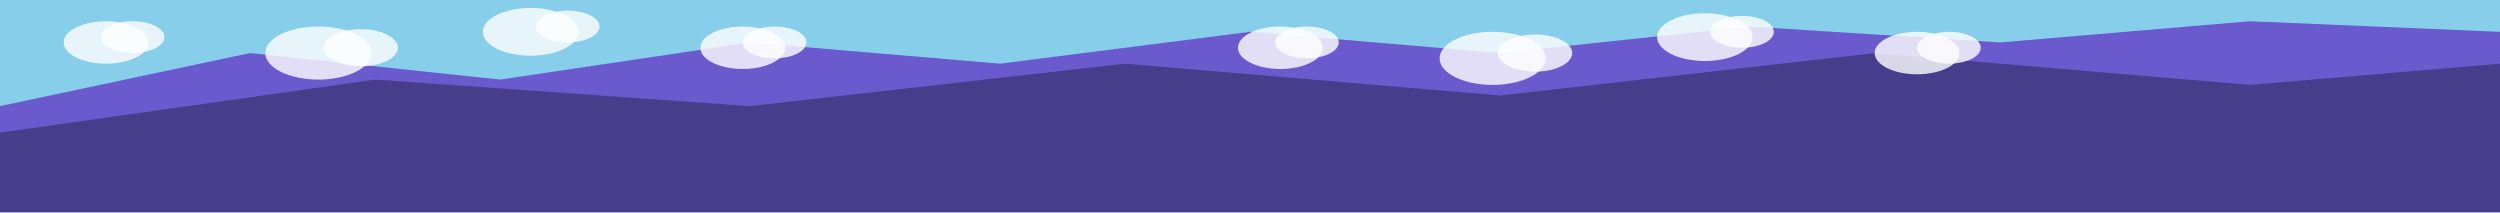
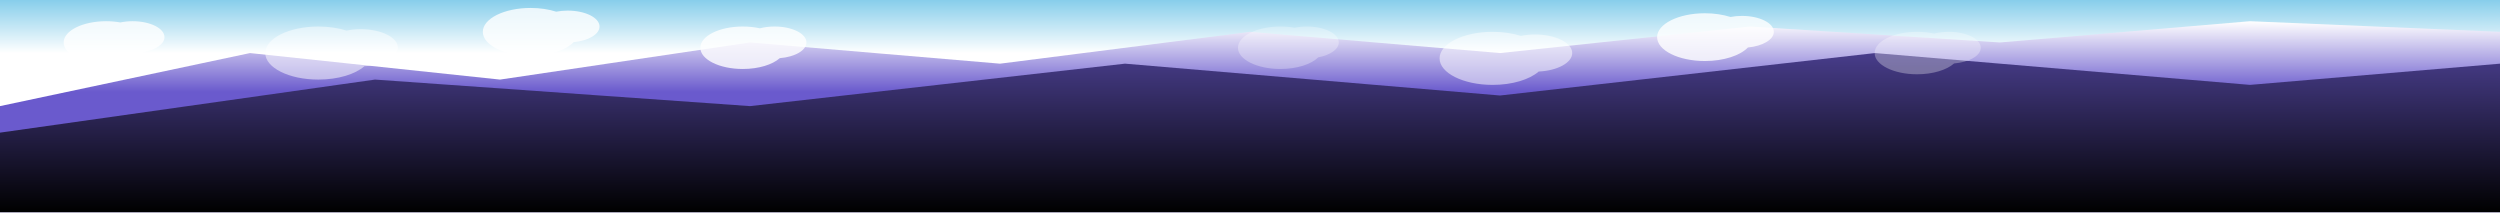
<svg xmlns="http://www.w3.org/2000/svg" id="Layer_1" version="1.1" viewBox="0 0 4711.98 400">
  <defs>
    <style>
      .st0 {
-         fill: #6a5acd;
+         fill: url(#linear-gradient2);
      }

      .st1 {
-         fill: #87ceeb;
+         fill: url(#linear-gradient1);
      }

      .st2 {
-         fill: #483d8b;
+         fill: url(#linear-gradient);
      }

      .st3 {
+         opacity: .8;
+       }
+ 
+       .st3, .st4, .st5 {
        fill: #fff;
        isolation: isolate;
-         opacity: .8;
+       }
+ 
+       .st4 {
+         opacity: .3;
+       }
+ 
+       .st5 {
+         opacity: .5;
      }
    </style>
+     <linearGradient id="linear-gradient" x1="2355.99" y1="0" x2="2355.99" y2="400" gradientUnits="userSpaceOnUse">
+       <stop offset="0" stop-color="#87ceeb" />
+       <stop offset=".25" stop-color="#fff" />
+     </linearGradient>
+     <linearGradient id="linear-gradient1" x1="2356" y1="40" x2="2356" y2="400" gradientUnits="userSpaceOnUse">
+       <stop offset="0" stop-color="#fff" />
+       <stop offset=".37" stop-color="#6a5acd" />
+       <stop offset=".69" stop-color="#6a5acd" />
+     </linearGradient>
+     <linearGradient id="linear-gradient2" x1="2356" y1="100" x2="2356" y2="400" gradientUnits="userSpaceOnUse">
+       <stop offset="0" stop-color="#483d8b" />
+       <stop offset="1" stop-color="#000" />
+     </linearGradient>
  </defs>
  <g id="background">
-     <rect class="st1" y="0" width="4711.98" height="400" />
-     <path class="st0" d="M0,200l471.2-100,471.2,50,471.2-70,471.2,40,471.2-60,471.2,40,471.2-50,471.2,30,471.2-40,471.2,20v340H0v-200Z" />
+     <rect class="st2" y="0" width="4711.98" height="400" />
+     <path class="st1" d="M0,200l471.2-100,471.2,50,471.2-70,471.2,40,471.2-60,471.2,40,471.2-50,471.2,30,471.2-40,471.2,20v340H0v-200Z" />
  </g>
  <g id="middle-ground">
-     <path class="st2" d="M0,250l706.8-100,706.8,50,706.8-80,706.8,60,706.8-80,706.8,60,471.2-40v280H0v-150Z" />
+     <path class="st0" d="M0,250l706.8-100,706.8,50,706.8-80,706.8,60,706.8-80,706.8,60,471.2-40v280H0v-150Z" />
  </g>
-   <g id="foreground">
-     <ellipse class="st3" cx="2413.3" cy="90" rx="80" ry="40" />
-     <ellipse class="st3" cx="200" cy="80" rx="80" ry="40" />
-     <ellipse class="st3" cx="250" cy="70" rx="60" ry="30" />
-     <ellipse class="st3" cx="600" cy="100" rx="100" ry="50" />
-     <ellipse class="st3" cx="680" cy="90" rx="70" ry="35" />
-     <ellipse class="st3" cx="1000" cy="60" rx="90" ry="45" />
-     <ellipse class="st3" cx="1070" cy="50" rx="60" ry="30" />
-     <ellipse class="st3" cx="1400" cy="90" rx="80" ry="40" />
-     <ellipse class="st3" cx="1460" cy="80" rx="60" ry="30" />
-     <ellipse class="st3" cx="2463.3" cy="80" rx="60" ry="30" />
-     <ellipse class="st3" cx="2813.3" cy="110" rx="100" ry="50" />
-     <ellipse class="st3" cx="2893.3" cy="100" rx="70" ry="35" />
-     <ellipse class="st3" cx="3213.3" cy="70" rx="90" ry="45" />
-     <ellipse class="st3" cx="3283.3" cy="60" rx="60" ry="30" />
-     <ellipse class="st3" cx="3613.3" cy="100" rx="80" ry="40" />
-     <ellipse class="st3" cx="3673.3" cy="90" rx="60" ry="30" />
-   </g>
+   <path class="st3" d="M310,70c0-16.57-26.86-30-60-30-8.21,0-16.02.83-23.15,2.32-8.4-1.5-17.43-2.32-26.85-2.32-44.18,0-80,17.91-80,40s35.82,40,80,40c31.21,0,58.22-8.94,71.41-21.97,22.56-4.31,38.59-15.23,38.59-28.03Z" />
+   <path class="st5" d="M750,90c0-19.33-31.34-35-70-35-9.49,0-18.54.95-26.79,2.66-15.41-4.85-33.65-7.66-53.21-7.66-55.23,0-100,22.39-100,50s44.77,50,100,50c37.15,0,69.57-10.13,86.81-25.17,35.46-1.71,63.19-16.65,63.19-34.83Z" />
+   <path class="st3" d="M1130,50c0-16.57-26.86-30-60-30-7.65,0-14.96.72-21.69,2.03-13.96-4.45-30.53-7.03-48.31-7.03-49.71,0-90,20.15-90,45s40.29,45,90,45c35.75,0,66.64-10.42,81.16-25.53,27.8-2.62,48.84-14.81,48.84-29.47Z" />
+   <path class="st3" d="M1520,80c0-16.57-26.86-30-60-30-10.01,0-19.44,1.23-27.73,3.4-9.87-2.18-20.78-3.4-32.27-3.4-44.18,0-80,17.91-80,40s35.82,40,80,40c29.93,0,56.01-8.23,69.73-20.4,28.51-2.33,50.27-14.69,50.27-29.6Z" />
+   <path class="st4" d="M2523.3,80c0-16.57-26.86-30-60-30-8.21,0-16.02.83-23.15,2.32-8.4-1.5-17.43-2.32-26.85-2.32-44.18,0-80,17.91-80,40s35.82,40,80,40c31.21,0,58.22-8.94,71.41-21.97,22.56-4.31,38.59-15.23,38.59-28.03Z" />
+   <path class="st5" d="M2963.3,100c0-19.33-31.34-35-70-35-9.49,0-18.54.95-26.79,2.66-15.41-4.85-33.65-7.66-53.21-7.66-55.23,0-100,22.39-100,50s44.77,50,100,50c37.15,0,69.57-10.13,86.81-25.17,35.46-1.71,63.19-16.65,63.19-34.83Z" />
+   <path class="st3" d="M3343.3,60c0-16.57-26.86-30-60-30-7.65,0-14.96.72-21.69,2.03-13.96-4.45-30.53-7.03-48.31-7.03-49.71,0-90,20.15-90,45s40.29,45,90,45c35.75,0,66.64-10.42,81.16-25.53,27.8-2.62,48.84-14.81,48.84-29.47Z" />
+   <path class="st4" d="M3733.3,90c0-16.57-26.86-30-60-30-10.01,0-19.44,1.23-27.73,3.4-9.87-2.18-20.78-3.4-32.27-3.4-44.18,0-80,17.91-80,40s35.82,40,80,40c29.93,0,56.01-8.23,69.73-20.4,28.51-2.33,50.27-14.69,50.27-29.6Z" />
</svg>
